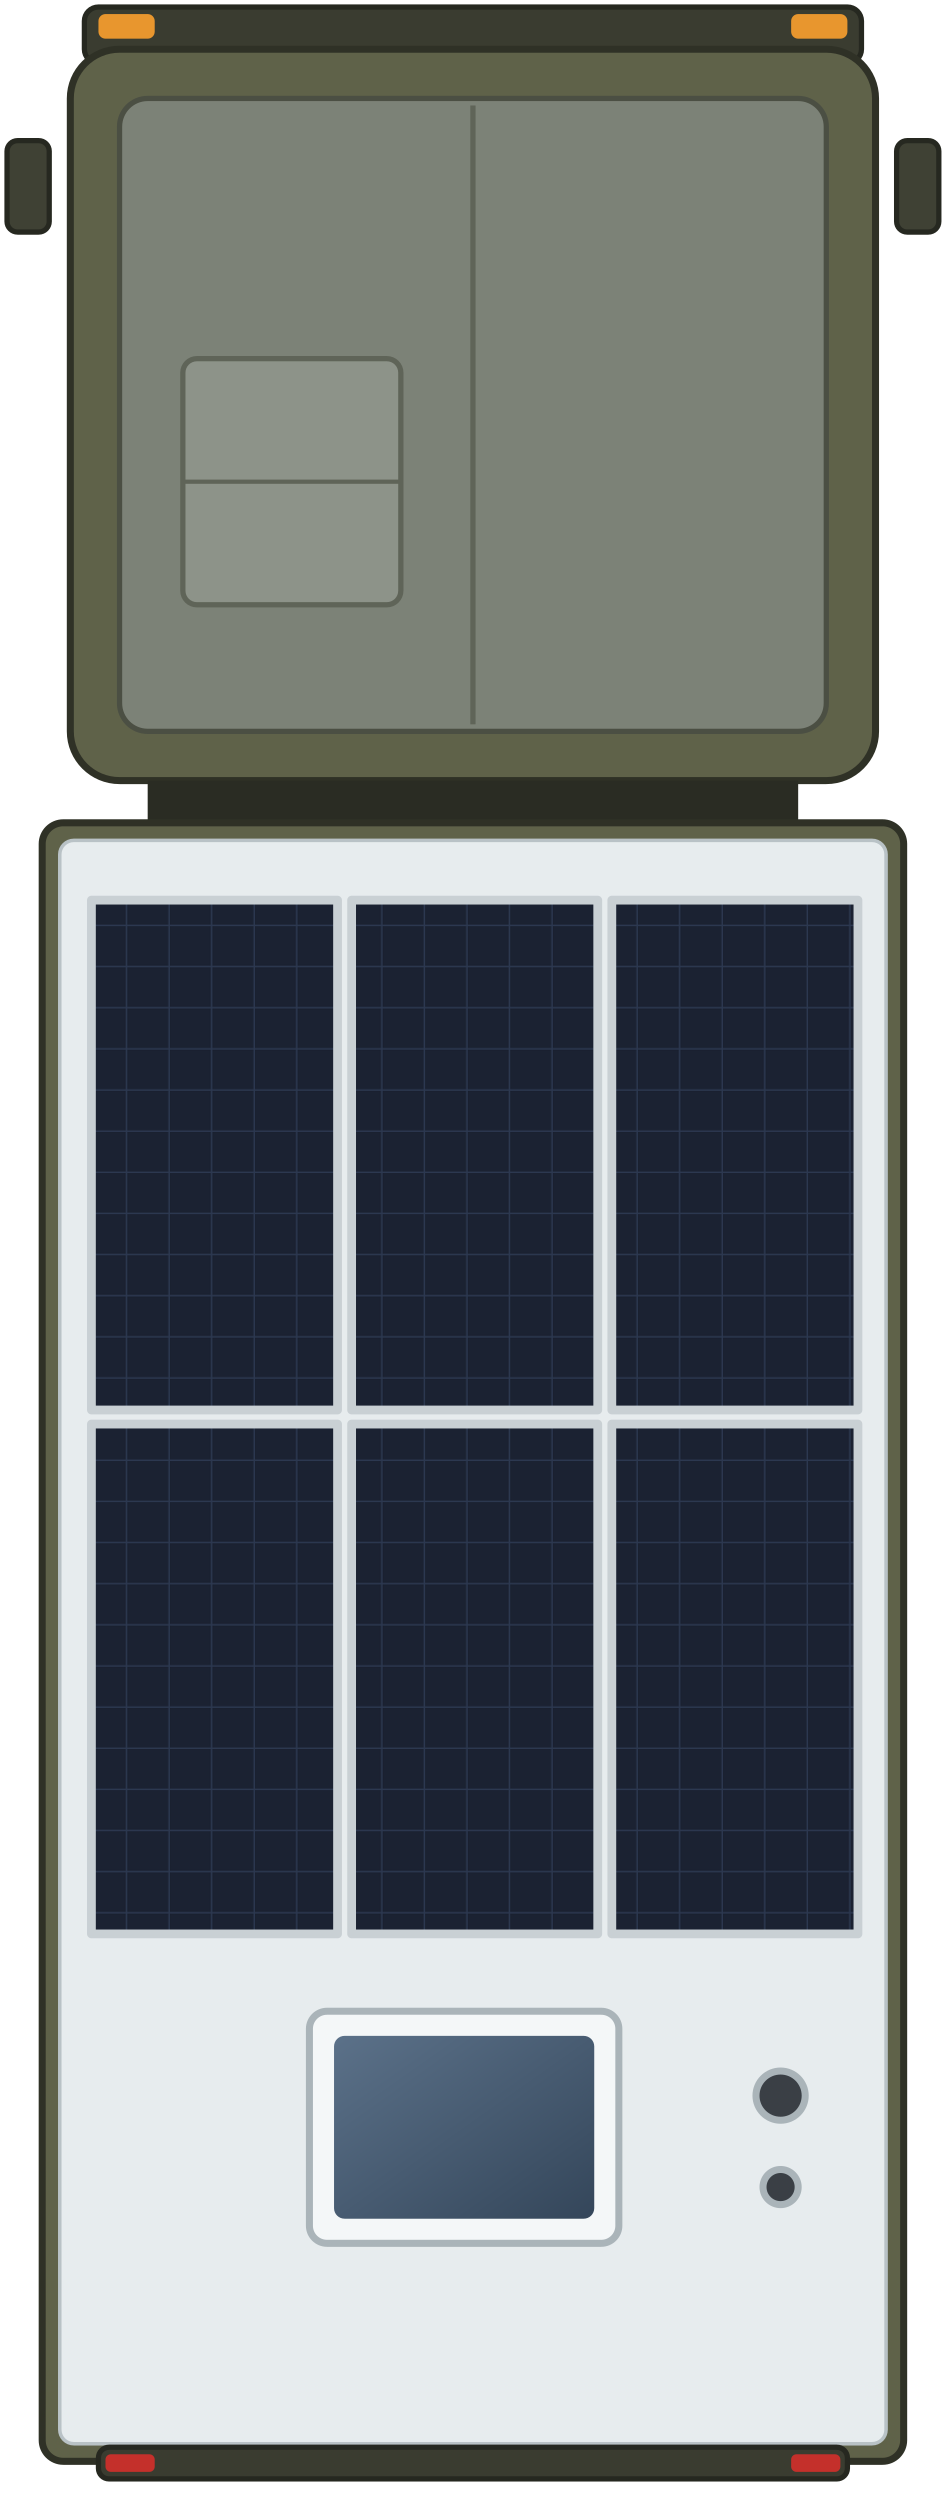
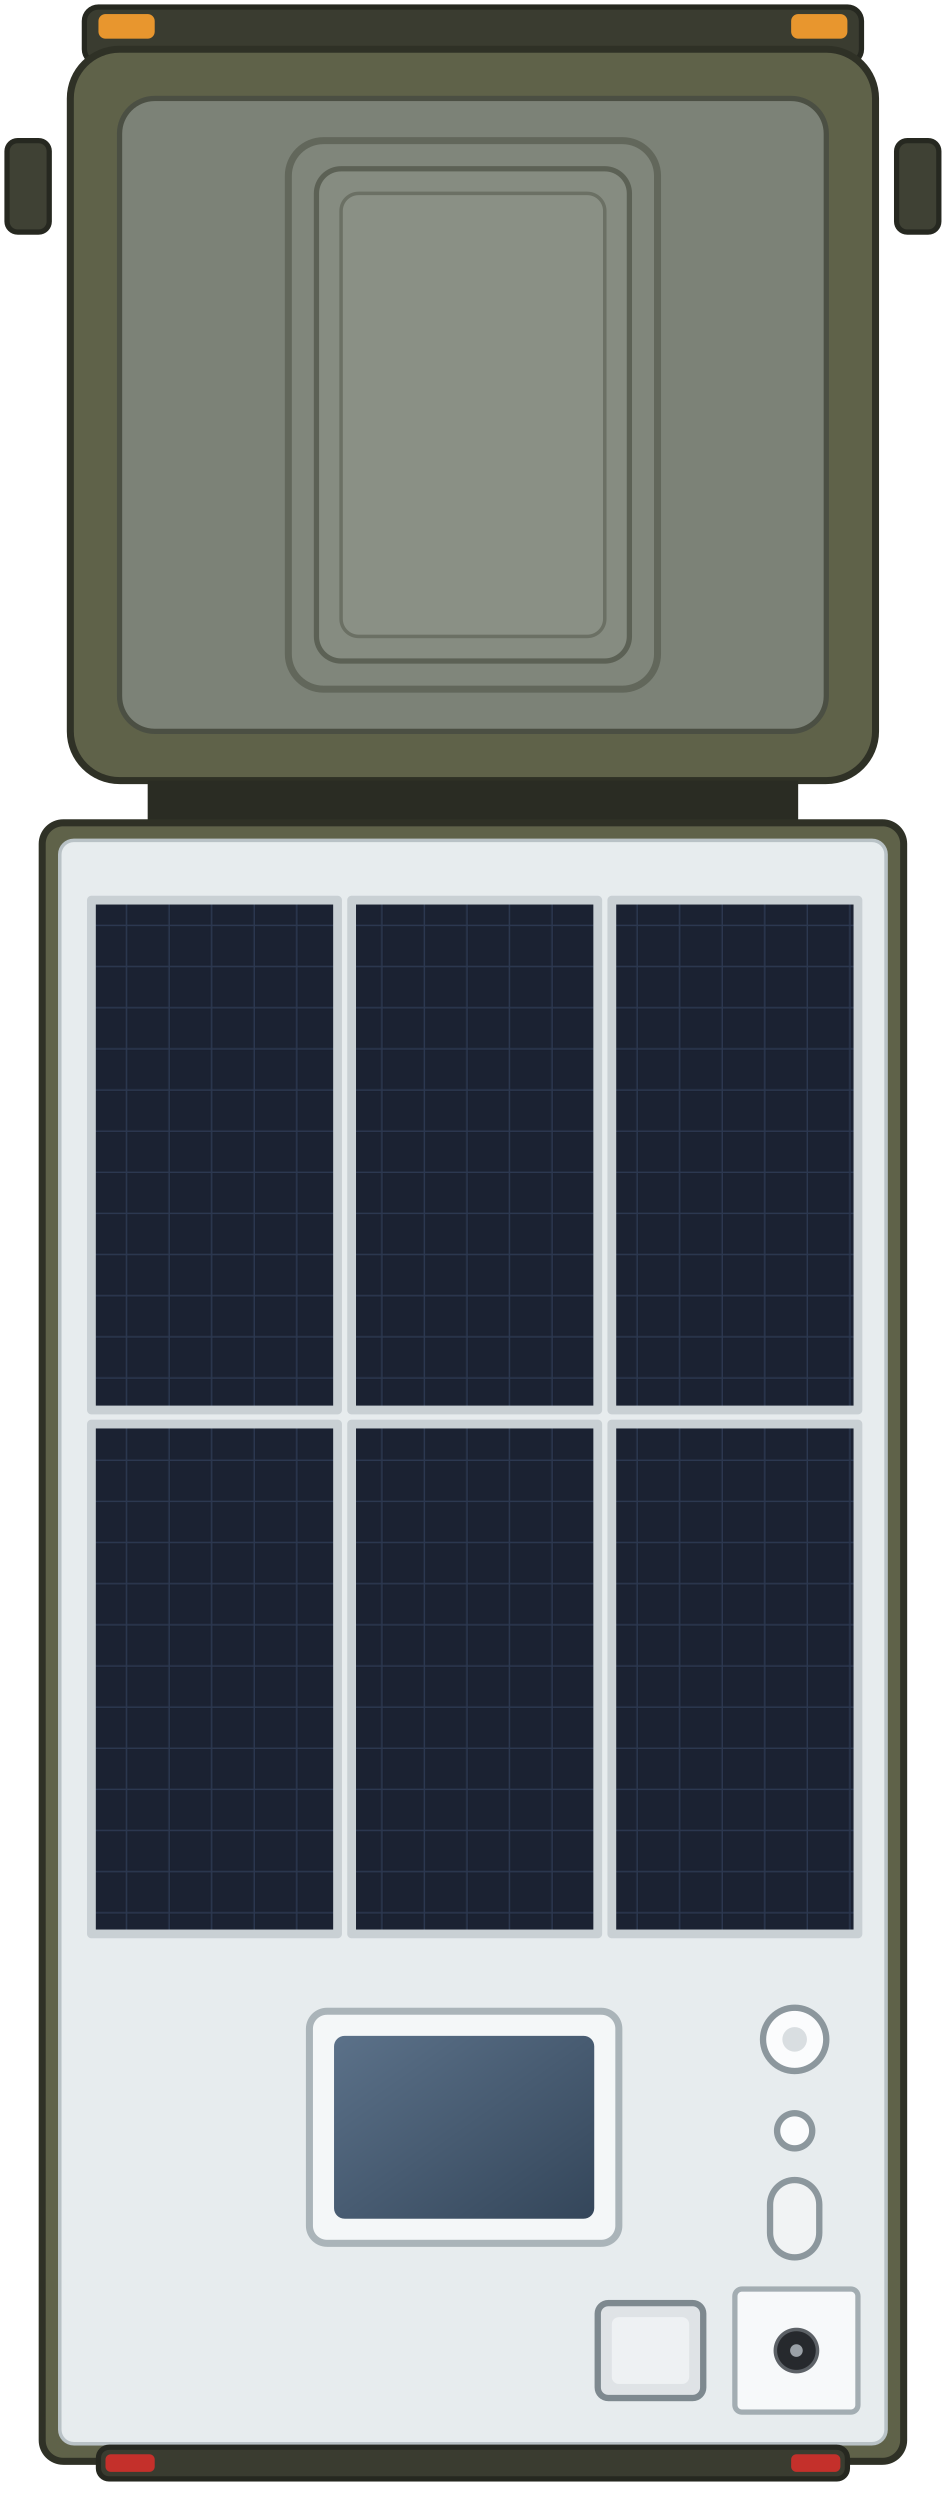
<svg xmlns="http://www.w3.org/2000/svg" viewBox="-12 -6 269 711" width="269" height="711">
  <defs>
    <pattern id="cells" width="12.1" height="11.7" patternUnits="userSpaceOnUse">
      <rect width="12.1" height="11.7" fill="#1b2232" />
      <path d="M12.1 0V11.7M0 11.7H12.1" stroke="#2c3850" stroke-width="0.8" />
    </pattern>
    <linearGradient id="glass" x1="0" y1="0" x2="1" y2="1">
      <stop offset="0" stop-color="#5b7189" />
      <stop offset="1" stop-color="#34465a" />
    </linearGradient>
  </defs>
  <g stroke-linejoin="round">
    <rect x="-10" y="34" width="12" height="26" rx="3" fill="#3f4134" stroke="#262820" stroke-width="1.5" />
    <rect x="243" y="34" width="12" height="26" rx="3" fill="#3f4134" stroke="#262820" stroke-width="1.5" />
    <rect x="12" y="-4" width="221" height="16" rx="4" fill="#3a3c30" stroke="#262820" stroke-width="1.5" />
    <rect x="16" y="-2" width="16" height="7" rx="2" fill="#e8962e" />
    <rect x="213" y="-2" width="16" height="7" rx="2" fill="#e8962e" />
    <rect x="8" y="8" width="229" height="208" rx="14" fill="#5f6249" stroke="#2f3126" stroke-width="2" />
-     <rect x="22" y="22" width="201" height="180" rx="8" fill="#7c8277" stroke="#4b4f43" stroke-width="1.5" />
-     <path d="M122.5 24V200" stroke="#5f6458" stroke-width="1.5" />
-     <rect x="40" y="96" width="62" height="70" rx="4" fill="#8d9389" stroke="#5f6458" stroke-width="1.5" />
-     <path d="M40 131H102" stroke="#5f6458" stroke-width="1.2" />
+     <rect x="22" y="22" width="201" height="180" rx="10" fill="#7c8277" stroke="#4b4f43" stroke-width="1.5" />
+     <rect x="70" y="34" width="105" height="156" rx="10" fill="#80867b" stroke="#62675b" stroke-width="2" />
+     <rect x="78" y="42" width="89" height="140" rx="7" fill="#868c81" stroke="#5c6155" stroke-width="1.5" />
+     <rect x="85" y="49" width="75" height="126" rx="5" fill="#8a9085" stroke="#6b7064" stroke-width="1" />
    <rect x="30" y="216" width="185" height="14" fill="#2a2c23" />
    <rect x="0" y="228" width="245" height="466" rx="6" fill="#5f6249" stroke="#2f3126" stroke-width="2" />
    <rect x="5" y="233" width="235" height="456" rx="4" fill="#e7ecee" stroke="#b9c2c6" stroke-width="1" />
    <g stroke="#c9d0d4" stroke-width="2.5">
      <rect x="14" y="250" width="70" height="145" fill="url(#cells)" />
      <rect x="88" y="250" width="70" height="145" fill="url(#cells)" />
      <rect x="162" y="250" width="70" height="145" fill="url(#cells)" />
      <rect x="14" y="399" width="70" height="145" fill="url(#cells)" />
      <rect x="88" y="399" width="70" height="145" fill="url(#cells)" />
      <rect x="162" y="399" width="70" height="145" fill="url(#cells)" />
    </g>
    <rect x="76" y="566" width="88" height="66" rx="5" fill="#f4f7f8" stroke="#aab4b9" stroke-width="2" />
    <rect x="83" y="573" width="74" height="52" rx="3" fill="url(#glass)" />
-     <circle cx="210" cy="590" r="7" fill="#3a3f45" stroke="#aab4b9" stroke-width="2" />
-     <circle cx="210" cy="616" r="5" fill="#3a3f45" stroke="#aab4b9" stroke-width="2" />
+     <circle cx="214" cy="574" r="9" fill="#fbfcfd" stroke="#8c979d" stroke-width="1.8" />
+     <circle cx="214" cy="574" r="3.5" fill="#d9dee1" />
+     <circle cx="214" cy="600" r="5" fill="#fbfcfd" stroke="#8c979d" stroke-width="1.8" />
+     <rect x="207" y="614" width="14" height="22" rx="7" fill="#f1f3f4" stroke="#8c979d" stroke-width="1.8" />
+     <rect x="158" y="649" width="30" height="27" rx="3" fill="#dfe3e6" stroke="#7e898f" stroke-width="1.8" />
+     <rect x="162" y="653" width="22" height="19" rx="2" fill="#eef1f3" />
+     <rect x="197" y="645" width="35" height="35" rx="2" fill="#f7f9fa" stroke="#a3adb2" stroke-width="1.5" />
+     <circle cx="214.5" cy="662.5" r="6" fill="#26292d" stroke="#5c6166" stroke-width="1" />
+     <circle cx="214.5" cy="662.5" r="1.8" fill="#9aa1a7" />
    <rect x="16" y="690" width="213" height="9" rx="3" fill="#3a3c30" stroke="#262820" stroke-width="1.5" />
    <rect x="18" y="692" width="14" height="5" rx="1.5" fill="#c4302b" />
    <rect x="213" y="692" width="14" height="5" rx="1.5" fill="#c4302b" />
  </g>
</svg>
